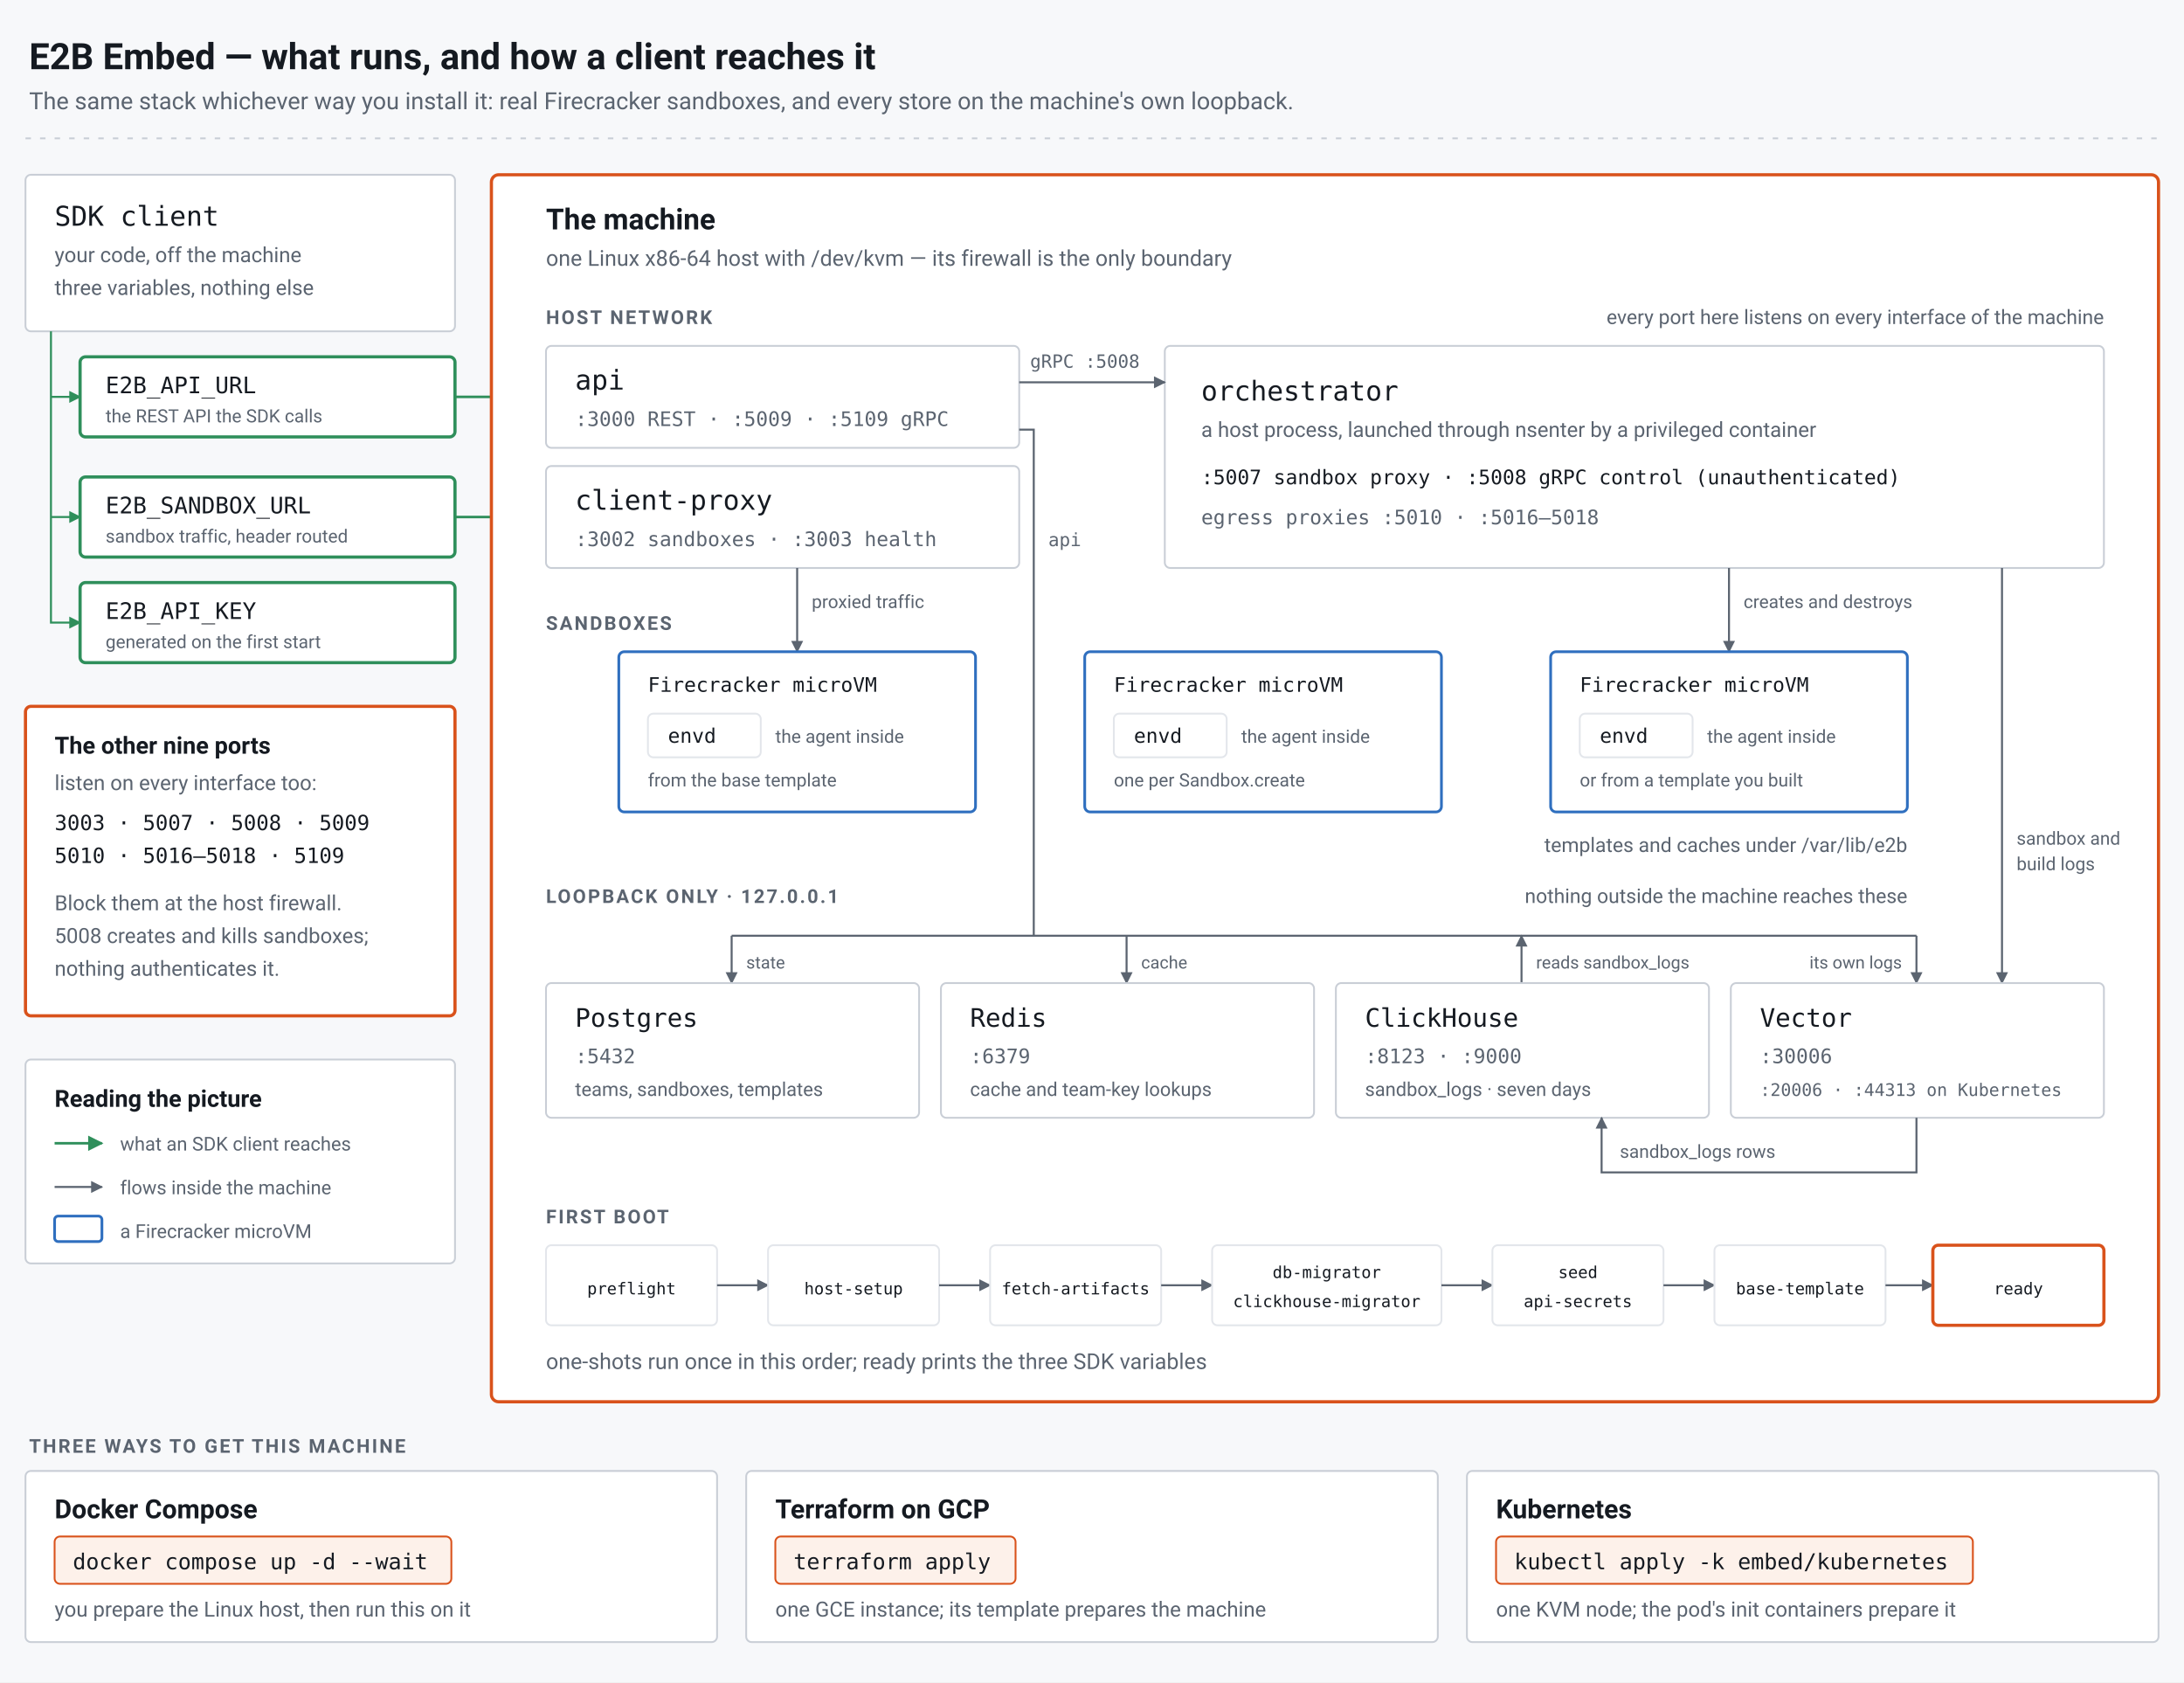
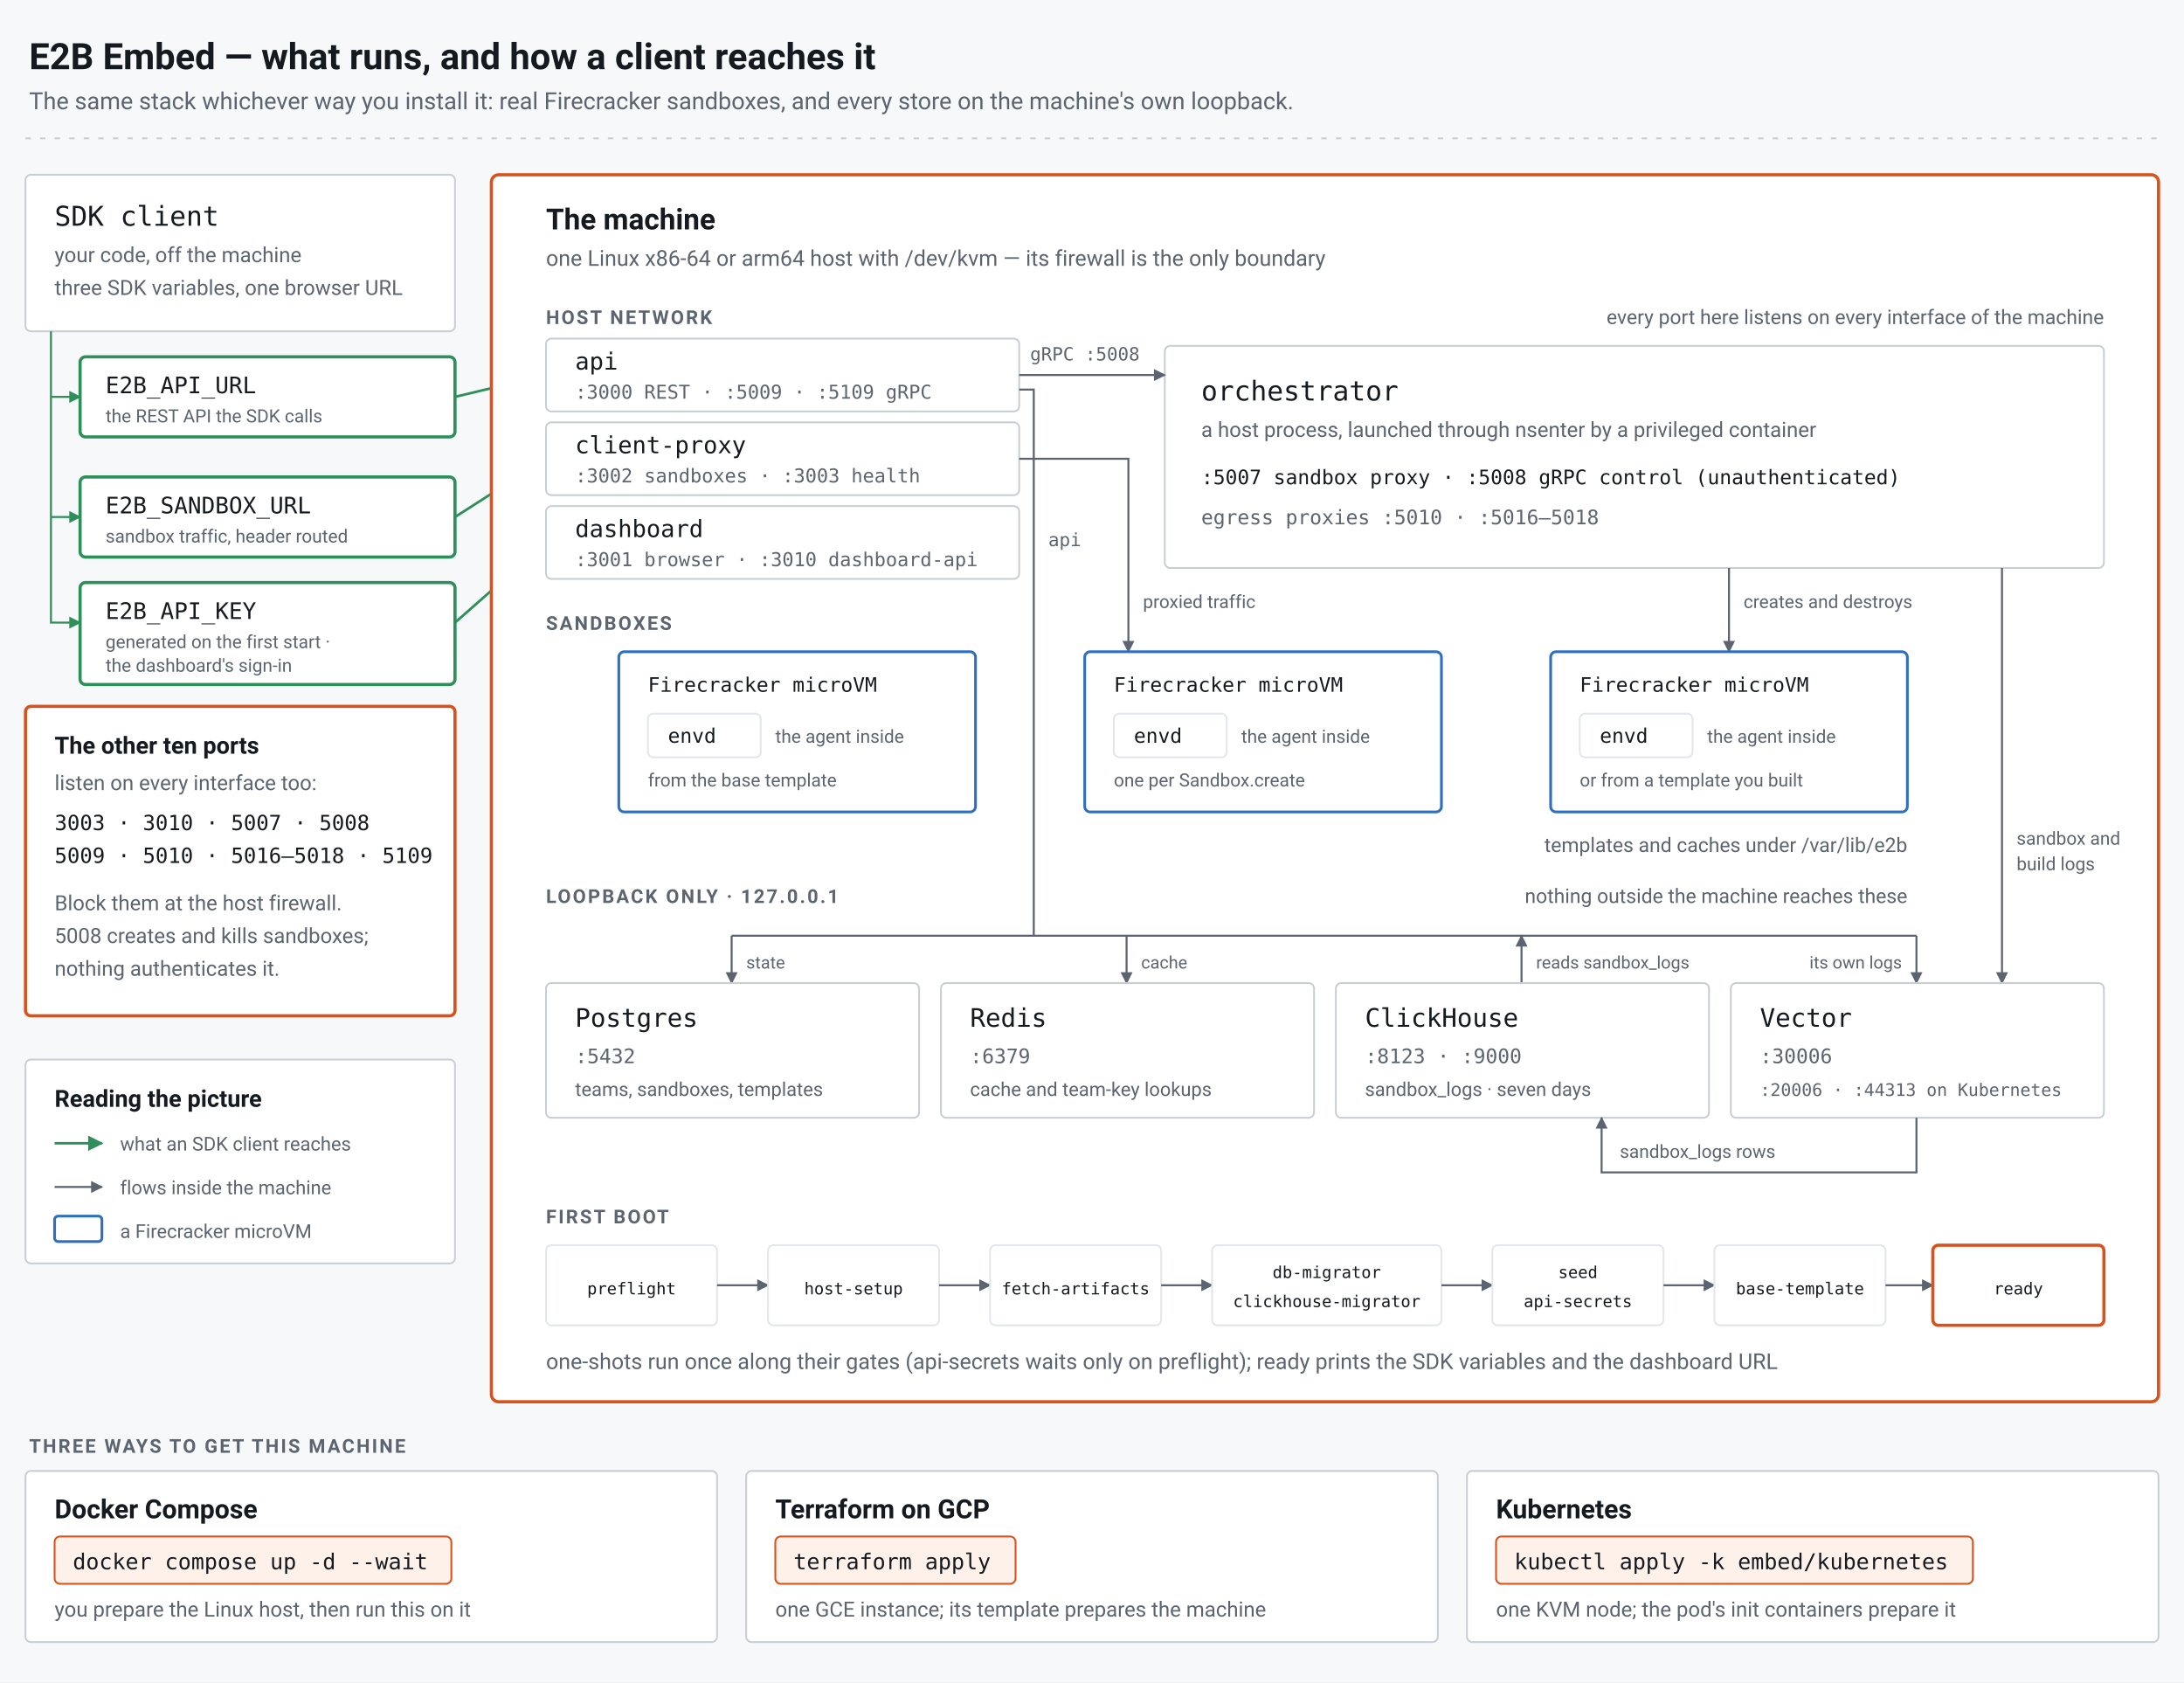
<svg xmlns="http://www.w3.org/2000/svg" viewBox="0 0 1200 924" width="1200" height="924" role="img" aria-labelledby="title desc" font-family="system-ui, -apple-system, 'Segoe UI', Roboto, Helvetica, Arial, sans-serif">
  <style>
    @media (prefers-color-scheme: dark) {
      [fill="#F7F8FA"]   { fill: #12161C; }
      [fill="#FFFFFF"]   { fill: #1A2029; }
      [fill="#151A21"]   { fill: #E6E9EE; }
      [fill="#5B6470"]   { fill: #98A2AE; }
      [fill="#FDF1EA"]   { fill: #2B211C; }
      [fill="#2F8F5B"]   { fill: #4CBF7E; }
      [stroke="#C9CED6"] { stroke: #2C3541; }
      [stroke="#E3E6EB"] { stroke: #2C3541; }
      [stroke="#5B6470"] { stroke: #98A2AE; }
      [stroke="#D9521B"] { stroke: #F27A45; }
      [stroke="#2F8F5B"] { stroke: #4CBF7E; }
      [stroke="#2F6FBF"] { stroke: #6FA3E8; }
    }
  </style>
  <defs>
    <marker id="arr" viewBox="0 0 10 10" refX="9" refY="5" markerWidth="6" markerHeight="6" orient="auto-start-reverse">
      <path d="M0,0 L10,5 L0,10 z" fill="#5B6470" />
    </marker>
    <marker id="arrg" viewBox="0 0 10 10" refX="9" refY="5" markerWidth="6" markerHeight="6" orient="auto-start-reverse">
      <path d="M0,0 L10,5 L0,10 z" fill="#2F8F5B" />
    </marker>
  </defs>
  <rect x="0" y="0" width="1200" height="924" fill="#F7F8FA" />
  <text x="16" y="38" font-size="20" font-weight="600" fill="#151A21">E2B Embed — what runs, and how a client reaches it</text>
  <text x="16" y="60" font-size="13" fill="#5B6470">The same stack whichever way you install it: real Firecracker sandboxes, and every store on the machine's own loopback.</text>
  <line x1="14" y1="76" x2="1186" y2="76" stroke="#C9CED6" stroke-width="1" stroke-dasharray="3 5" />
  <rect x="14" y="96" width="236" height="86" rx="3" fill="#FFFFFF" stroke="#C9CED6" stroke-width="1" />
  <text x="30" y="124" font-family="ui-monospace, SFMono-Regular, Menlo, Consolas, monospace" font-size="15" fill="#151A21">SDK client</text>
  <text x="30" y="144" font-size="11.5" fill="#5B6470">your code, off the machine</text>
-   <text x="30" y="162" font-size="11.5" fill="#5B6470">three variables, nothing else</text>
+   <text x="30" y="162" font-size="11.5" fill="#5B6470">three SDK variables, one browser URL</text>
  <path d="M28,182 V342 H44" fill="none" stroke="#2F8F5B" stroke-width="1.1" marker-end="url(#arrg)" />
  <path d="M28,218 H44" fill="none" stroke="#2F8F5B" stroke-width="1.1" marker-end="url(#arrg)" />
  <path d="M28,284 H44" fill="none" stroke="#2F8F5B" stroke-width="1.1" marker-end="url(#arrg)" />
  <rect x="44" y="196" width="206" height="44" rx="3" fill="#FFFFFF" stroke="#2F8F5B" stroke-width="1.75" />
  <text x="58" y="216" font-family="ui-monospace, SFMono-Regular, Menlo, Consolas, monospace" font-size="12.5" fill="#151A21">E2B_API_URL</text>
  <text x="58" y="232" font-size="10" fill="#5B6470">the REST API the SDK calls</text>
  <rect x="44" y="262" width="206" height="44" rx="3" fill="#FFFFFF" stroke="#2F8F5B" stroke-width="1.75" />
  <text x="58" y="282" font-family="ui-monospace, SFMono-Regular, Menlo, Consolas, monospace" font-size="12.5" fill="#151A21">E2B_SANDBOX_URL</text>
  <text x="58" y="298" font-size="10" fill="#5B6470">sandbox traffic, header routed</text>
-   <rect x="44" y="320" width="206" height="44" rx="3" fill="#FFFFFF" stroke="#2F8F5B" stroke-width="1.75" />
+   <rect x="44" y="320" width="206" height="56" rx="3" fill="#FFFFFF" stroke="#2F8F5B" stroke-width="1.75" />
  <text x="58" y="340" font-family="ui-monospace, SFMono-Regular, Menlo, Consolas, monospace" font-size="12.5" fill="#151A21">E2B_API_KEY</text>
-   <text x="58" y="356" font-size="10" fill="#5B6470">generated on the first start</text>
-   <line x1="250" y1="218" x2="300" y2="218" stroke="#2F8F5B" stroke-width="1.4" marker-end="url(#arrg)" />
-   <line x1="250" y1="284" x2="300" y2="284" stroke="#2F8F5B" stroke-width="1.4" marker-end="url(#arrg)" />
+   <text x="58" y="356" font-size="10" fill="#5B6470">generated on the first start ·</text>
+   <text x="58" y="369" font-size="10" fill="#5B6470">the dashboard's sign-in</text>
+   <line x1="250" y1="218" x2="300" y2="206" stroke="#2F8F5B" stroke-width="1.4" marker-end="url(#arrg)" />
+   <line x1="250" y1="284" x2="300" y2="252" stroke="#2F8F5B" stroke-width="1.4" marker-end="url(#arrg)" />
+   <line x1="250" y1="342" x2="300" y2="298" stroke="#2F8F5B" stroke-width="1.4" marker-end="url(#arrg)" />
  <rect x="14" y="388" width="236" height="170" rx="3" fill="#FFFFFF" stroke="#D9521B" stroke-width="1.75" />
-   <text x="30" y="414" font-size="13" font-weight="600" fill="#151A21">The other nine ports</text>
+   <text x="30" y="414" font-size="13" font-weight="600" fill="#151A21">The other ten ports</text>
  <text x="30" y="434" font-size="11.5" fill="#5B6470">listen on every interface too:</text>
-   <text x="30" y="456" font-family="ui-monospace, SFMono-Regular, Menlo, Consolas, monospace" font-size="11.5" fill="#151A21">3003 · 5007 · 5008 · 5009</text>
-   <text x="30" y="474" font-family="ui-monospace, SFMono-Regular, Menlo, Consolas, monospace" font-size="11.5" fill="#151A21">5010 · 5016–5018 · 5109</text>
+   <text x="30" y="456" font-family="ui-monospace, SFMono-Regular, Menlo, Consolas, monospace" font-size="11.5" fill="#151A21">3003 · 3010 · 5007 · 5008</text>
+   <text x="30" y="474" font-family="ui-monospace, SFMono-Regular, Menlo, Consolas, monospace" font-size="11.5" fill="#151A21">5009 · 5010 · 5016–5018 · 5109</text>
  <text x="30" y="500" font-size="11.5" fill="#5B6470">Block them at the host firewall.</text>
  <text x="30" y="518" font-size="11.5" fill="#5B6470">5008 creates and kills sandboxes;</text>
  <text x="30" y="536" font-size="11.5" fill="#5B6470">nothing authenticates it.</text>
  <rect x="14" y="582" width="236" height="112" rx="3" fill="#FFFFFF" stroke="#C9CED6" stroke-width="1" />
  <text x="30" y="608" font-size="13" font-weight="600" fill="#151A21">Reading the picture</text>
  <line x1="30" y1="628" x2="56" y2="628" stroke="#2F8F5B" stroke-width="1.4" marker-end="url(#arrg)" />
  <text x="66" y="632" font-size="10.5" fill="#5B6470">what an SDK client reaches</text>
  <line x1="30" y1="652" x2="56" y2="652" stroke="#5B6470" stroke-width="1.1" marker-end="url(#arr)" />
  <text x="66" y="656" font-size="10.5" fill="#5B6470">flows inside the machine</text>
  <rect x="30" y="668" width="26" height="14" rx="2" fill="#FFFFFF" stroke="#2F6FBF" stroke-width="1.5" />
  <text x="66" y="680" font-size="10.5" fill="#5B6470">a Firecracker microVM</text>
  <rect x="270" y="96" width="916" height="674" rx="4" fill="#FFFFFF" stroke="#D9521B" stroke-width="1.75" />
  <text x="300" y="126" font-size="16" font-weight="600" fill="#151A21">The machine</text>
-   <text x="300" y="146" font-size="12" fill="#5B6470">one Linux x86-64 host with /dev/kvm — its firewall is the only boundary</text>
+   <text x="300" y="146" font-size="12" fill="#5B6470">one Linux x86-64 or arm64 host with /dev/kvm — its firewall is the only boundary</text>
  <text x="300" y="178" font-size="10.5" font-weight="600" letter-spacing="0.1em" fill="#5B6470">HOST NETWORK</text>
  <text x="1156" y="178" text-anchor="end" font-size="11" fill="#5B6470">every port here listens on every interface of the machine</text>
-   <rect x="300" y="190" width="260" height="56" rx="3" fill="#FFFFFF" stroke="#C9CED6" stroke-width="1" />
-   <text x="316" y="214" font-family="ui-monospace, SFMono-Regular, Menlo, Consolas, monospace" font-size="15" fill="#151A21">api</text>
-   <text x="316" y="234" font-family="ui-monospace, SFMono-Regular, Menlo, Consolas, monospace" font-size="11" fill="#5B6470">:3000 REST · :5009 · :5109 gRPC</text>
-   <rect x="300" y="256" width="260" height="56" rx="3" fill="#FFFFFF" stroke="#C9CED6" stroke-width="1" />
-   <text x="316" y="280" font-family="ui-monospace, SFMono-Regular, Menlo, Consolas, monospace" font-size="15" fill="#151A21">client-proxy</text>
-   <text x="316" y="300" font-family="ui-monospace, SFMono-Regular, Menlo, Consolas, monospace" font-size="11" fill="#5B6470">:3002 sandboxes · :3003 health</text>
+   <rect x="300" y="186" width="260" height="40" rx="3" fill="#FFFFFF" stroke="#C9CED6" stroke-width="1" />
+   <text x="316" y="203" font-family="ui-monospace, SFMono-Regular, Menlo, Consolas, monospace" font-size="13" fill="#151A21">api</text>
+   <text x="316" y="219" font-family="ui-monospace, SFMono-Regular, Menlo, Consolas, monospace" font-size="10.5" fill="#5B6470">:3000 REST · :5009 · :5109 gRPC</text>
+   <rect x="300" y="232" width="260" height="40" rx="3" fill="#FFFFFF" stroke="#C9CED6" stroke-width="1" />
+   <text x="316" y="249" font-family="ui-monospace, SFMono-Regular, Menlo, Consolas, monospace" font-size="13" fill="#151A21">client-proxy</text>
+   <text x="316" y="265" font-family="ui-monospace, SFMono-Regular, Menlo, Consolas, monospace" font-size="10.5" fill="#5B6470">:3002 sandboxes · :3003 health</text>
+   <rect x="300" y="278" width="260" height="40" rx="3" fill="#FFFFFF" stroke="#C9CED6" stroke-width="1" />
+   <text x="316" y="295" font-family="ui-monospace, SFMono-Regular, Menlo, Consolas, monospace" font-size="13" fill="#151A21">dashboard</text>
+   <text x="316" y="311" font-family="ui-monospace, SFMono-Regular, Menlo, Consolas, monospace" font-size="10.5" fill="#5B6470">:3001 browser · :3010 dashboard-api</text>
  <rect x="640" y="190" width="516" height="122" rx="3" fill="#FFFFFF" stroke="#C9CED6" stroke-width="1" />
  <text x="660" y="220" font-family="ui-monospace, SFMono-Regular, Menlo, Consolas, monospace" font-size="15" fill="#151A21">orchestrator</text>
  <text x="660" y="240" font-size="11.5" fill="#5B6470">a host process, launched through nsenter by a privileged container</text>
  <text x="660" y="266" font-family="ui-monospace, SFMono-Regular, Menlo, Consolas, monospace" font-size="11" fill="#151A21">:5007 sandbox proxy · :5008 gRPC control (unauthenticated)</text>
  <text x="660" y="288" font-family="ui-monospace, SFMono-Regular, Menlo, Consolas, monospace" font-size="11" fill="#5B6470">egress proxies :5010 · :5016–5018</text>
-   <line x1="560" y1="210" x2="640" y2="210" stroke="#5B6470" stroke-width="1.1" marker-end="url(#arr)" />
-   <text x="566" y="202" font-family="ui-monospace, SFMono-Regular, Menlo, Consolas, monospace" font-size="10" fill="#5B6470">gRPC :5008</text>
-   <path d="M560,236 H568 V514" fill="none" stroke="#5B6470" stroke-width="1.1" />
+   <line x1="560" y1="206" x2="640" y2="206" stroke="#5B6470" stroke-width="1.1" marker-end="url(#arr)" />
+   <text x="566" y="198" font-family="ui-monospace, SFMono-Regular, Menlo, Consolas, monospace" font-size="10" fill="#5B6470">gRPC :5008</text>
+   <path d="M560,214 H568 V514" fill="none" stroke="#5B6470" stroke-width="1.1" />
  <text x="576" y="300" font-family="ui-monospace, SFMono-Regular, Menlo, Consolas, monospace" font-size="10" fill="#5B6470">api</text>
  <text x="300" y="346" font-size="10.5" font-weight="600" letter-spacing="0.1em" fill="#5B6470">SANDBOXES</text>
-   <line x1="438" y1="312" x2="438" y2="358" stroke="#5B6470" stroke-width="1.1" marker-end="url(#arr)" />
-   <text x="446" y="334" font-size="10" fill="#5B6470">proxied traffic</text>
+   <path d="M560,252 H620 V358" fill="none" stroke="#5B6470" stroke-width="1.1" marker-end="url(#arr)" />
+   <text x="628" y="334" font-size="10" fill="#5B6470">proxied traffic</text>
  <line x1="950" y1="312" x2="950" y2="358" stroke="#5B6470" stroke-width="1.1" marker-end="url(#arr)" />
  <text x="958" y="334" font-size="10" fill="#5B6470">creates and destroys</text>
  <rect x="340" y="358" width="196" height="88" rx="3" fill="#FFFFFF" stroke="#2F6FBF" stroke-width="1.5" />
  <text x="356" y="380" font-family="ui-monospace, SFMono-Regular, Menlo, Consolas, monospace" font-size="11" fill="#151A21">Firecracker microVM</text>
  <rect x="356" y="392" width="62" height="24" rx="3" fill="#FFFFFF" stroke="#E3E6EB" stroke-width="1" />
  <text x="367" y="408" font-family="ui-monospace, SFMono-Regular, Menlo, Consolas, monospace" font-size="11" fill="#151A21">envd</text>
  <text x="426" y="408" font-size="10" fill="#5B6470">the agent inside</text>
  <text x="356" y="432" font-size="10" fill="#5B6470">from the base template</text>
  <rect x="596" y="358" width="196" height="88" rx="3" fill="#FFFFFF" stroke="#2F6FBF" stroke-width="1.5" />
  <text x="612" y="380" font-family="ui-monospace, SFMono-Regular, Menlo, Consolas, monospace" font-size="11" fill="#151A21">Firecracker microVM</text>
  <rect x="612" y="392" width="62" height="24" rx="3" fill="#FFFFFF" stroke="#E3E6EB" stroke-width="1" />
  <text x="623" y="408" font-family="ui-monospace, SFMono-Regular, Menlo, Consolas, monospace" font-size="11" fill="#151A21">envd</text>
  <text x="682" y="408" font-size="10" fill="#5B6470">the agent inside</text>
  <text x="612" y="432" font-size="10" fill="#5B6470">one per Sandbox.create</text>
  <rect x="852" y="358" width="196" height="88" rx="3" fill="#FFFFFF" stroke="#2F6FBF" stroke-width="1.5" />
  <text x="868" y="380" font-family="ui-monospace, SFMono-Regular, Menlo, Consolas, monospace" font-size="11" fill="#151A21">Firecracker microVM</text>
  <rect x="868" y="392" width="62" height="24" rx="3" fill="#FFFFFF" stroke="#E3E6EB" stroke-width="1" />
  <text x="879" y="408" font-family="ui-monospace, SFMono-Regular, Menlo, Consolas, monospace" font-size="11" fill="#151A21">envd</text>
  <text x="938" y="408" font-size="10" fill="#5B6470">the agent inside</text>
  <text x="868" y="432" font-size="10" fill="#5B6470">or from a template you built</text>
  <text x="1048" y="468" text-anchor="end" font-size="11" fill="#5B6470">templates and caches under /var/lib/e2b</text>
  <line x1="1100" y1="312" x2="1100" y2="540" stroke="#5B6470" stroke-width="1.1" marker-end="url(#arr)" />
  <text x="1108" y="464" font-size="10" fill="#5B6470">sandbox and</text>
  <text x="1108" y="478" font-size="10" fill="#5B6470">build logs</text>
  <text x="300" y="496" font-size="10.5" font-weight="600" letter-spacing="0.1em" fill="#5B6470">LOOPBACK ONLY · 127.0.0.1</text>
  <text x="1048" y="496" text-anchor="end" font-size="11" fill="#5B6470">nothing outside the machine reaches these</text>
  <line x1="402" y1="514" x2="1053" y2="514" stroke="#5B6470" stroke-width="1.1" />
  <line x1="402" y1="514" x2="402" y2="540" stroke="#5B6470" stroke-width="1.1" marker-end="url(#arr)" />
  <text x="410" y="532" font-size="9.5" fill="#5B6470">state</text>
  <line x1="619" y1="514" x2="619" y2="540" stroke="#5B6470" stroke-width="1.1" marker-end="url(#arr)" />
  <text x="627" y="532" font-size="9.5" fill="#5B6470">cache</text>
  <line x1="836" y1="540" x2="836" y2="514" stroke="#5B6470" stroke-width="1.1" marker-end="url(#arr)" />
  <text x="844" y="532" font-size="9.5" fill="#5B6470">reads sandbox_logs</text>
  <line x1="1053" y1="514" x2="1053" y2="540" stroke="#5B6470" stroke-width="1.1" marker-end="url(#arr)" />
  <text x="1045" y="532" text-anchor="end" font-size="9.5" fill="#5B6470">its own logs</text>
  <rect x="300" y="540" width="205" height="74" rx="3" fill="#FFFFFF" stroke="#C9CED6" stroke-width="1" />
  <text x="316" y="564" font-family="ui-monospace, SFMono-Regular, Menlo, Consolas, monospace" font-size="14" fill="#151A21">Postgres</text>
  <text x="316" y="584" data-scope="loopback" font-family="ui-monospace, SFMono-Regular, Menlo, Consolas, monospace" font-size="11" fill="#5B6470">:5432</text>
  <text x="316" y="602" font-size="10.5" fill="#5B6470">teams, sandboxes, templates</text>
  <rect x="517" y="540" width="205" height="74" rx="3" fill="#FFFFFF" stroke="#C9CED6" stroke-width="1" />
  <text x="533" y="564" font-family="ui-monospace, SFMono-Regular, Menlo, Consolas, monospace" font-size="14" fill="#151A21">Redis</text>
  <text x="533" y="584" data-scope="loopback" font-family="ui-monospace, SFMono-Regular, Menlo, Consolas, monospace" font-size="11" fill="#5B6470">:6379</text>
  <text x="533" y="602" font-size="10.5" fill="#5B6470">cache and team-key lookups</text>
  <rect x="734" y="540" width="205" height="74" rx="3" fill="#FFFFFF" stroke="#C9CED6" stroke-width="1" />
  <text x="750" y="564" font-family="ui-monospace, SFMono-Regular, Menlo, Consolas, monospace" font-size="14" fill="#151A21">ClickHouse</text>
  <text x="750" y="584" data-scope="loopback" font-family="ui-monospace, SFMono-Regular, Menlo, Consolas, monospace" font-size="11" fill="#5B6470">:8123 · :9000</text>
  <text x="750" y="602" font-size="10.5" fill="#5B6470">sandbox_logs · seven days</text>
  <rect x="951" y="540" width="205" height="74" rx="3" fill="#FFFFFF" stroke="#C9CED6" stroke-width="1" />
  <text x="967" y="564" font-family="ui-monospace, SFMono-Regular, Menlo, Consolas, monospace" font-size="14" fill="#151A21">Vector</text>
  <text x="967" y="584" data-scope="loopback" font-family="ui-monospace, SFMono-Regular, Menlo, Consolas, monospace" font-size="11" fill="#5B6470">:30006</text>
  <text x="967" y="602" data-scope="loopback" font-family="ui-monospace, SFMono-Regular, Menlo, Consolas, monospace" font-size="9.5" fill="#5B6470">:20006 · :44313 on Kubernetes</text>
  <path d="M1053,614 V644 H880 V614" fill="none" stroke="#5B6470" stroke-width="1.1" marker-end="url(#arr)" />
  <text x="890" y="636" font-size="10" fill="#5B6470">sandbox_logs rows</text>
  <text x="300" y="672" font-size="10.5" font-weight="600" letter-spacing="0.1em" fill="#5B6470">FIRST BOOT</text>
  <rect x="300" y="684" width="94" height="44" rx="3" fill="#FFFFFF" stroke="#E3E6EB" stroke-width="1" />
  <text x="347" y="711" text-anchor="middle" font-family="ui-monospace, SFMono-Regular, Menlo, Consolas, monospace" font-size="9" fill="#151A21">preflight</text>
  <line x1="394" y1="706" x2="422" y2="706" stroke="#5B6470" stroke-width="1.1" marker-end="url(#arr)" />
  <rect x="422" y="684" width="94" height="44" rx="3" fill="#FFFFFF" stroke="#E3E6EB" stroke-width="1" />
  <text x="469" y="711" text-anchor="middle" font-family="ui-monospace, SFMono-Regular, Menlo, Consolas, monospace" font-size="9" fill="#151A21">host-setup</text>
  <line x1="516" y1="706" x2="544" y2="706" stroke="#5B6470" stroke-width="1.1" marker-end="url(#arr)" />
  <rect x="544" y="684" width="94" height="44" rx="3" fill="#FFFFFF" stroke="#E3E6EB" stroke-width="1" />
  <text x="591" y="711" text-anchor="middle" font-family="ui-monospace, SFMono-Regular, Menlo, Consolas, monospace" font-size="9" fill="#151A21">fetch-artifacts</text>
  <line x1="638" y1="706" x2="666" y2="706" stroke="#5B6470" stroke-width="1.1" marker-end="url(#arr)" />
  <rect x="666" y="684" width="126" height="44" rx="3" fill="#FFFFFF" stroke="#E3E6EB" stroke-width="1" />
  <text x="729" y="702" text-anchor="middle" font-family="ui-monospace, SFMono-Regular, Menlo, Consolas, monospace" font-size="9" fill="#151A21">db-migrator</text>
  <text x="729" y="718" text-anchor="middle" font-family="ui-monospace, SFMono-Regular, Menlo, Consolas, monospace" font-size="9" fill="#151A21">clickhouse-migrator</text>
  <line x1="792" y1="706" x2="820" y2="706" stroke="#5B6470" stroke-width="1.1" marker-end="url(#arr)" />
  <rect x="820" y="684" width="94" height="44" rx="3" fill="#FFFFFF" stroke="#E3E6EB" stroke-width="1" />
  <text x="867" y="702" text-anchor="middle" font-family="ui-monospace, SFMono-Regular, Menlo, Consolas, monospace" font-size="9" fill="#151A21">seed</text>
  <text x="867" y="718" text-anchor="middle" font-family="ui-monospace, SFMono-Regular, Menlo, Consolas, monospace" font-size="9" fill="#151A21">api-secrets</text>
  <line x1="914" y1="706" x2="942" y2="706" stroke="#5B6470" stroke-width="1.1" marker-end="url(#arr)" />
  <rect x="942" y="684" width="94" height="44" rx="3" fill="#FFFFFF" stroke="#E3E6EB" stroke-width="1" />
  <text x="989" y="711" text-anchor="middle" font-family="ui-monospace, SFMono-Regular, Menlo, Consolas, monospace" font-size="9" fill="#151A21">base-template</text>
  <line x1="1036" y1="706" x2="1062" y2="706" stroke="#5B6470" stroke-width="1.1" marker-end="url(#arr)" />
  <rect x="1062" y="684" width="94" height="44" rx="3" fill="#FFFFFF" stroke="#D9521B" stroke-width="1.75" />
  <text x="1109" y="711" text-anchor="middle" font-family="ui-monospace, SFMono-Regular, Menlo, Consolas, monospace" font-size="9" fill="#151A21">ready</text>
-   <text x="300" y="752" font-size="12" fill="#5B6470">one-shots run once in this order; ready prints the three SDK variables</text>
+   <text x="300" y="752" font-size="12" fill="#5B6470">one-shots run once along their gates (api-secrets waits only on preflight); ready prints the SDK variables and the dashboard URL</text>
  <text x="16" y="798" font-size="10.5" font-weight="600" letter-spacing="0.1em" fill="#5B6470">THREE WAYS TO GET THIS MACHINE</text>
  <rect x="14" y="808" width="380" height="94" rx="3" fill="#FFFFFF" stroke="#C9CED6" stroke-width="1" />
  <text x="30" y="834" font-size="14.5" font-weight="600" fill="#151A21">Docker Compose</text>
  <rect x="30" y="844" width="218" height="26" rx="3" fill="#FDF1EA" stroke="#D9521B" stroke-width="1" />
  <text x="40" y="862" font-family="ui-monospace, SFMono-Regular, Menlo, Consolas, monospace" font-size="12" fill="#151A21">docker compose up -d --wait</text>
  <text x="30" y="888" font-size="11.5" fill="#5B6470">you prepare the Linux host, then run this on it</text>
  <rect x="410" y="808" width="380" height="94" rx="3" fill="#FFFFFF" stroke="#C9CED6" stroke-width="1" />
  <text x="426" y="834" font-size="14.5" font-weight="600" fill="#151A21">Terraform on GCP</text>
  <rect x="426" y="844" width="132" height="26" rx="3" fill="#FDF1EA" stroke="#D9521B" stroke-width="1" />
  <text x="436" y="862" font-family="ui-monospace, SFMono-Regular, Menlo, Consolas, monospace" font-size="12" fill="#151A21">terraform apply</text>
  <text x="426" y="888" font-size="11.5" fill="#5B6470">one GCE instance; its template prepares the machine</text>
  <rect x="806" y="808" width="380" height="94" rx="3" fill="#FFFFFF" stroke="#C9CED6" stroke-width="1" />
  <text x="822" y="834" font-size="14.5" font-weight="600" fill="#151A21">Kubernetes</text>
  <rect x="822" y="844" width="262" height="26" rx="3" fill="#FDF1EA" stroke="#D9521B" stroke-width="1" />
  <text x="832" y="862" font-family="ui-monospace, SFMono-Regular, Menlo, Consolas, monospace" font-size="12" fill="#151A21">kubectl apply -k embed/kubernetes</text>
  <text x="822" y="888" font-size="11.5" fill="#5B6470">one KVM node; the pod's init containers prepare it</text>
</svg>
